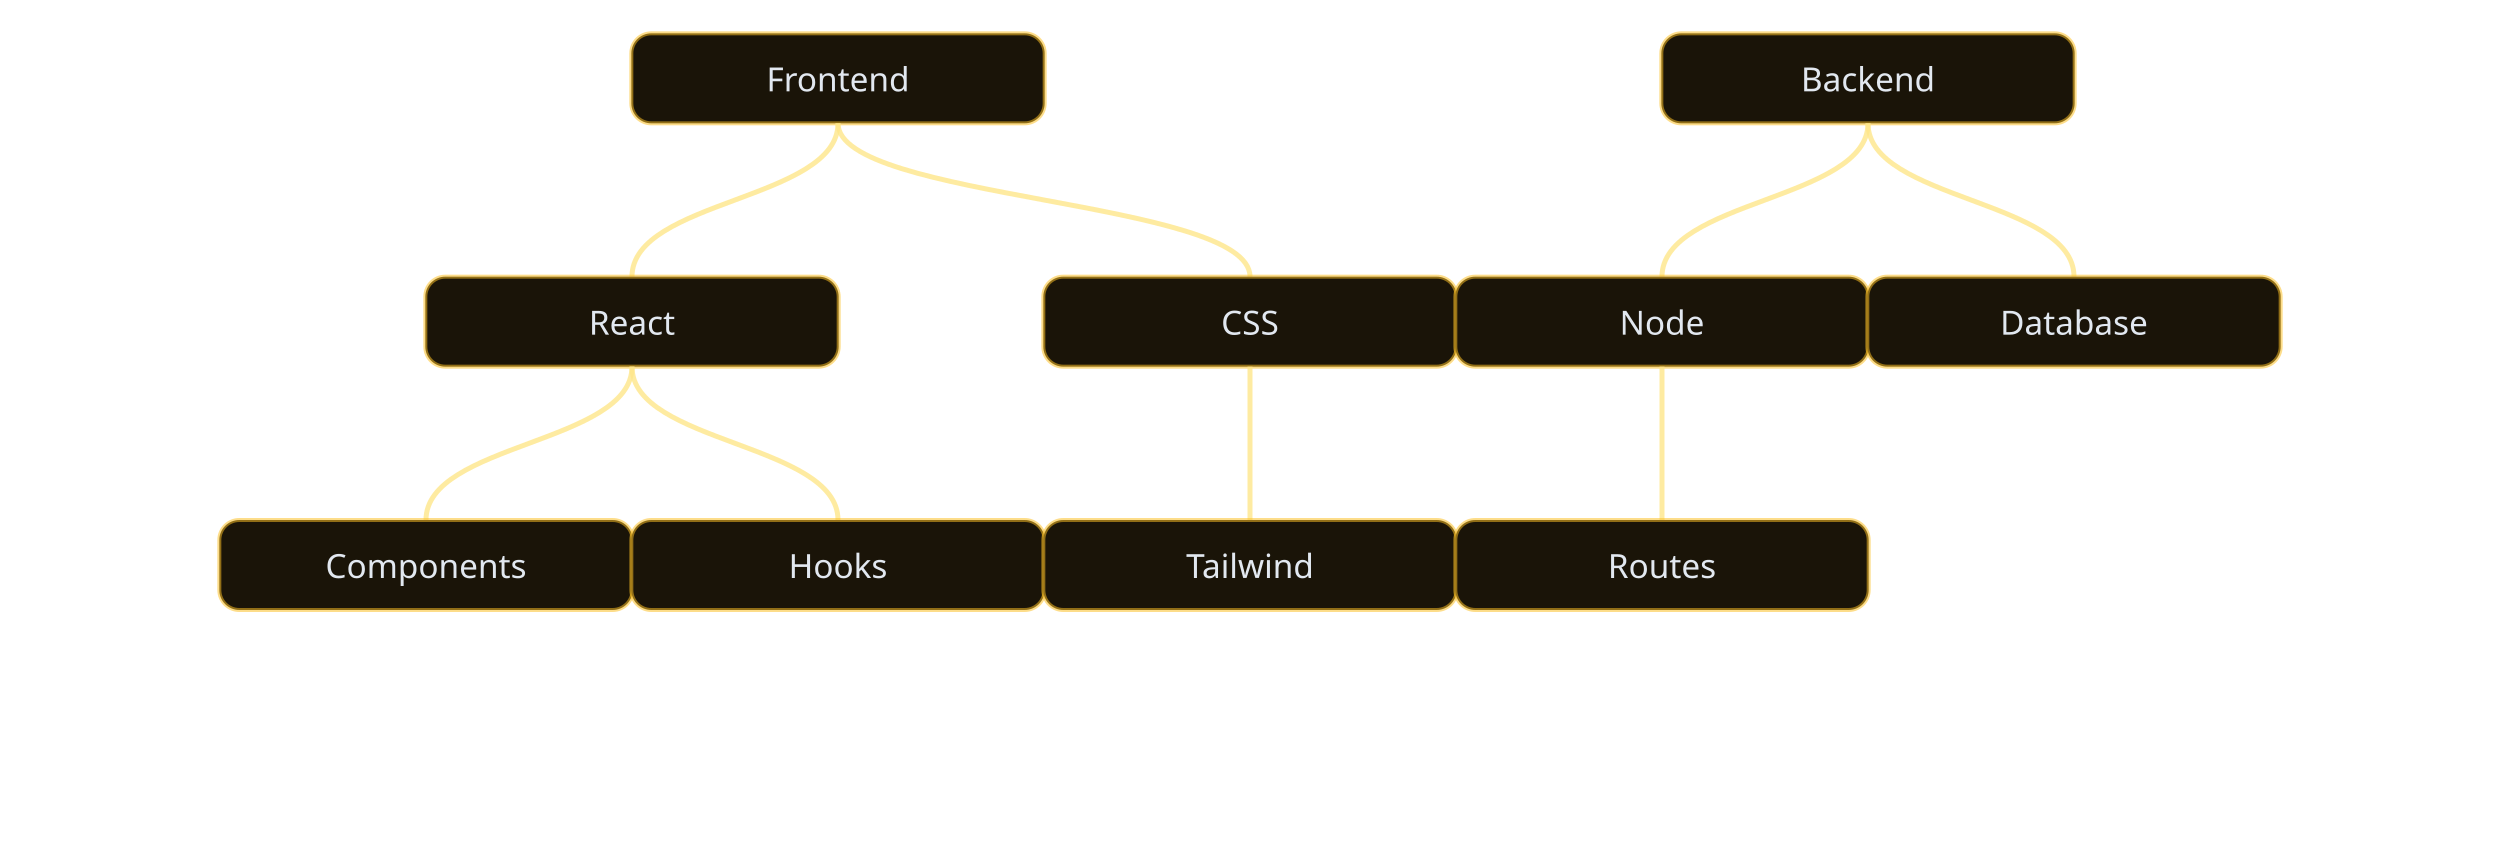
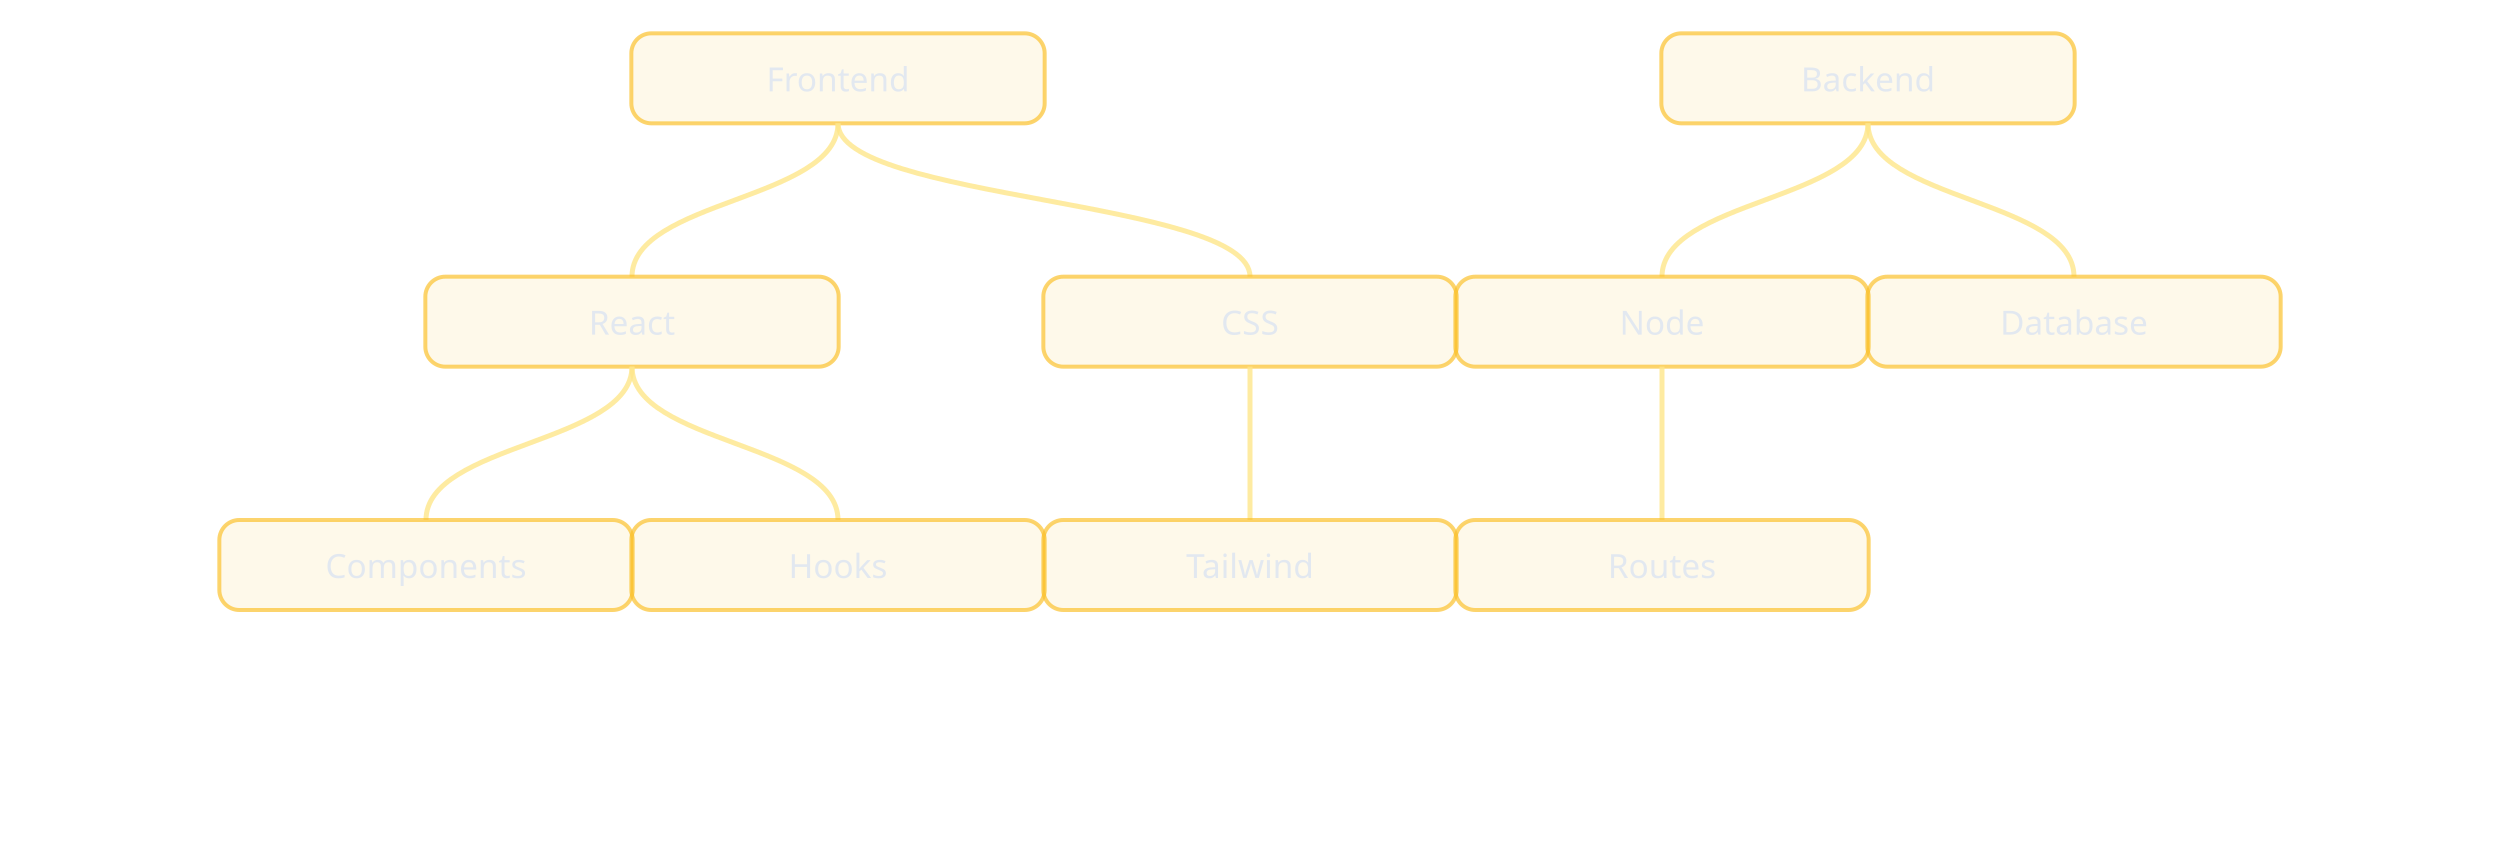
<svg xmlns="http://www.w3.org/2000/svg" data-mdart-scope="mdart-sqc5cbc" viewBox="0 0 750 259" style="width:100%;height:auto;background:#14100a;border-radius:8px">
  <style>@keyframes mdart-sqc5cbc-mdart-enter{from{opacity:0}to{opacity:1}}@keyframes mdart-sqc5cbc-mdart-bar-grow{from{transform:matrix(0,0,0,1,0,0)}to{transform:matrix(1,0,0,1,0,0)}}@keyframes mdart-sqc5cbc-mdart-stroke-grow{from{stroke-dashoffset:1}to{stroke-dashoffset:0}}@keyframes mdart-sqc5cbc-mdart-marker-pop{from{opacity:0}to{opacity:1}}@keyframes mdart-sqc5cbc-mdart-bright-loop{0%,100%{filter:brightness(1.4) saturate(1.25) drop-shadow(0 0 6px rgba(255,255,255,.4))}8.2%{filter:brightness(1) saturate(1)}97.5%{filter:brightness(1) saturate(1)}}[data-mdart-scope="mdart-sqc5cbc"] .mdart-n0{animation:mdart-sqc5cbc-mdart-enter 230ms ease-out 0ms 1 both}[data-mdart-scope="mdart-sqc5cbc"] .mdart-n0 rect:not(.mdart-no-glow),[data-mdart-scope="mdart-sqc5cbc"] .mdart-n0 circle:not(.mdart-no-glow),[data-mdart-scope="mdart-sqc5cbc"] .mdart-n0 polygon:not(.mdart-no-glow),[data-mdart-scope="mdart-sqc5cbc"] .mdart-n0 ellipse:not(.mdart-no-glow){animation:mdart-sqc5cbc-mdart-bright-loop 19800ms ease-in-out 4010ms infinite}[data-mdart-scope="mdart-sqc5cbc"] .mdart-n0 .mdart-glow-text{animation:mdart-sqc5cbc-mdart-bright-loop 19800ms ease-in-out 4010ms infinite}[data-mdart-scope="mdart-sqc5cbc"] .mdart-n0 .mdart-glow-stroke{animation:mdart-sqc5cbc-mdart-bright-loop 19800ms ease-in-out 4010ms infinite}[data-mdart-scope="mdart-sqc5cbc"] .mdart-n0 .mdart-bar-grow{transform-box:fill-box;transform-origin:left center;animation:mdart-sqc5cbc-mdart-bar-grow 900ms ease-out 173ms 1 both}[data-mdart-scope="mdart-sqc5cbc"] .mdart-n0 .mdart-stroke-grow{stroke-dasharray:1;stroke-dashoffset:1;animation:mdart-sqc5cbc-mdart-stroke-grow 900ms ease-out 173ms 1 both}[data-mdart-scope="mdart-sqc5cbc"] .mdart-n0 .mdart-marker-pop{opacity:0;animation:mdart-sqc5cbc-mdart-marker-pop 180ms ease-out 1073ms 1 both}[data-mdart-scope="mdart-sqc5cbc"] .mdart-arr-n0{animation:mdart-sqc5cbc-mdart-enter 230ms ease-out 0ms 1 both}[data-mdart-scope="mdart-sqc5cbc"] .mdart-n1{animation:mdart-sqc5cbc-mdart-enter 230ms ease-out 320ms 1 both}[data-mdart-scope="mdart-sqc5cbc"] .mdart-n1 rect:not(.mdart-no-glow),[data-mdart-scope="mdart-sqc5cbc"] .mdart-n1 circle:not(.mdart-no-glow),[data-mdart-scope="mdart-sqc5cbc"] .mdart-n1 polygon:not(.mdart-no-glow),[data-mdart-scope="mdart-sqc5cbc"] .mdart-n1 ellipse:not(.mdart-no-glow){animation:mdart-sqc5cbc-mdart-bright-loop 19800ms ease-in-out 5810ms infinite}[data-mdart-scope="mdart-sqc5cbc"] .mdart-n1 .mdart-glow-text{animation:mdart-sqc5cbc-mdart-bright-loop 19800ms ease-in-out 5810ms infinite}[data-mdart-scope="mdart-sqc5cbc"] .mdart-n1 .mdart-glow-stroke{animation:mdart-sqc5cbc-mdart-bright-loop 19800ms ease-in-out 5810ms infinite}[data-mdart-scope="mdart-sqc5cbc"] .mdart-n1 .mdart-bar-grow{transform-box:fill-box;transform-origin:left center;animation:mdart-sqc5cbc-mdart-bar-grow 900ms ease-out 493ms 1 both}[data-mdart-scope="mdart-sqc5cbc"] .mdart-n1 .mdart-stroke-grow{stroke-dasharray:1;stroke-dashoffset:1;animation:mdart-sqc5cbc-mdart-stroke-grow 900ms ease-out 493ms 1 both}[data-mdart-scope="mdart-sqc5cbc"] .mdart-n1 .mdart-marker-pop{opacity:0;animation:mdart-sqc5cbc-mdart-marker-pop 180ms ease-out 1393ms 1 both}[data-mdart-scope="mdart-sqc5cbc"] .mdart-arr-n1{animation:mdart-sqc5cbc-mdart-enter 230ms ease-out 320ms 1 both}[data-mdart-scope="mdart-sqc5cbc"] .mdart-n2{animation:mdart-sqc5cbc-mdart-enter 230ms ease-out 640ms 1 both}[data-mdart-scope="mdart-sqc5cbc"] .mdart-n2 rect:not(.mdart-no-glow),[data-mdart-scope="mdart-sqc5cbc"] .mdart-n2 circle:not(.mdart-no-glow),[data-mdart-scope="mdart-sqc5cbc"] .mdart-n2 polygon:not(.mdart-no-glow),[data-mdart-scope="mdart-sqc5cbc"] .mdart-n2 ellipse:not(.mdart-no-glow){animation:mdart-sqc5cbc-mdart-bright-loop 19800ms ease-in-out 7610ms infinite}[data-mdart-scope="mdart-sqc5cbc"] .mdart-n2 .mdart-glow-text{animation:mdart-sqc5cbc-mdart-bright-loop 19800ms ease-in-out 7610ms infinite}[data-mdart-scope="mdart-sqc5cbc"] .mdart-n2 .mdart-glow-stroke{animation:mdart-sqc5cbc-mdart-bright-loop 19800ms ease-in-out 7610ms infinite}[data-mdart-scope="mdart-sqc5cbc"] .mdart-n2 .mdart-bar-grow{transform-box:fill-box;transform-origin:left center;animation:mdart-sqc5cbc-mdart-bar-grow 900ms ease-out 813ms 1 both}[data-mdart-scope="mdart-sqc5cbc"] .mdart-n2 .mdart-stroke-grow{stroke-dasharray:1;stroke-dashoffset:1;animation:mdart-sqc5cbc-mdart-stroke-grow 900ms ease-out 813ms 1 both}[data-mdart-scope="mdart-sqc5cbc"] .mdart-n2 .mdart-marker-pop{opacity:0;animation:mdart-sqc5cbc-mdart-marker-pop 180ms ease-out 1713ms 1 both}[data-mdart-scope="mdart-sqc5cbc"] .mdart-arr-n2{animation:mdart-sqc5cbc-mdart-enter 230ms ease-out 640ms 1 both}[data-mdart-scope="mdart-sqc5cbc"] .mdart-n3{animation:mdart-sqc5cbc-mdart-enter 230ms ease-out 960ms 1 both}[data-mdart-scope="mdart-sqc5cbc"] .mdart-n3 rect:not(.mdart-no-glow),[data-mdart-scope="mdart-sqc5cbc"] .mdart-n3 circle:not(.mdart-no-glow),[data-mdart-scope="mdart-sqc5cbc"] .mdart-n3 polygon:not(.mdart-no-glow),[data-mdart-scope="mdart-sqc5cbc"] .mdart-n3 ellipse:not(.mdart-no-glow){animation:mdart-sqc5cbc-mdart-bright-loop 19800ms ease-in-out 9410ms infinite}[data-mdart-scope="mdart-sqc5cbc"] .mdart-n3 .mdart-glow-text{animation:mdart-sqc5cbc-mdart-bright-loop 19800ms ease-in-out 9410ms infinite}[data-mdart-scope="mdart-sqc5cbc"] .mdart-n3 .mdart-glow-stroke{animation:mdart-sqc5cbc-mdart-bright-loop 19800ms ease-in-out 9410ms infinite}[data-mdart-scope="mdart-sqc5cbc"] .mdart-n3 .mdart-bar-grow{transform-box:fill-box;transform-origin:left center;animation:mdart-sqc5cbc-mdart-bar-grow 900ms ease-out 1133ms 1 both}[data-mdart-scope="mdart-sqc5cbc"] .mdart-n3 .mdart-stroke-grow{stroke-dasharray:1;stroke-dashoffset:1;animation:mdart-sqc5cbc-mdart-stroke-grow 900ms ease-out 1133ms 1 both}[data-mdart-scope="mdart-sqc5cbc"] .mdart-n3 .mdart-marker-pop{opacity:0;animation:mdart-sqc5cbc-mdart-marker-pop 180ms ease-out 2033ms 1 both}[data-mdart-scope="mdart-sqc5cbc"] .mdart-arr-n3{animation:mdart-sqc5cbc-mdart-enter 230ms ease-out 960ms 1 both}[data-mdart-scope="mdart-sqc5cbc"] .mdart-n4{animation:mdart-sqc5cbc-mdart-enter 230ms ease-out 1280ms 1 both}[data-mdart-scope="mdart-sqc5cbc"] .mdart-n4 rect:not(.mdart-no-glow),[data-mdart-scope="mdart-sqc5cbc"] .mdart-n4 circle:not(.mdart-no-glow),[data-mdart-scope="mdart-sqc5cbc"] .mdart-n4 polygon:not(.mdart-no-glow),[data-mdart-scope="mdart-sqc5cbc"] .mdart-n4 ellipse:not(.mdart-no-glow){animation:mdart-sqc5cbc-mdart-bright-loop 19800ms ease-in-out 11210ms infinite}[data-mdart-scope="mdart-sqc5cbc"] .mdart-n4 .mdart-glow-text{animation:mdart-sqc5cbc-mdart-bright-loop 19800ms ease-in-out 11210ms infinite}[data-mdart-scope="mdart-sqc5cbc"] .mdart-n4 .mdart-glow-stroke{animation:mdart-sqc5cbc-mdart-bright-loop 19800ms ease-in-out 11210ms infinite}[data-mdart-scope="mdart-sqc5cbc"] .mdart-n4 .mdart-bar-grow{transform-box:fill-box;transform-origin:left center;animation:mdart-sqc5cbc-mdart-bar-grow 900ms ease-out 1453ms 1 both}[data-mdart-scope="mdart-sqc5cbc"] .mdart-n4 .mdart-stroke-grow{stroke-dasharray:1;stroke-dashoffset:1;animation:mdart-sqc5cbc-mdart-stroke-grow 900ms ease-out 1453ms 1 both}[data-mdart-scope="mdart-sqc5cbc"] .mdart-n4 .mdart-marker-pop{opacity:0;animation:mdart-sqc5cbc-mdart-marker-pop 180ms ease-out 2353ms 1 both}[data-mdart-scope="mdart-sqc5cbc"] .mdart-arr-n4{animation:mdart-sqc5cbc-mdart-enter 230ms ease-out 1280ms 1 both}[data-mdart-scope="mdart-sqc5cbc"] .mdart-n5{animation:mdart-sqc5cbc-mdart-enter 230ms ease-out 1600ms 1 both}[data-mdart-scope="mdart-sqc5cbc"] .mdart-n5 rect:not(.mdart-no-glow),[data-mdart-scope="mdart-sqc5cbc"] .mdart-n5 circle:not(.mdart-no-glow),[data-mdart-scope="mdart-sqc5cbc"] .mdart-n5 polygon:not(.mdart-no-glow),[data-mdart-scope="mdart-sqc5cbc"] .mdart-n5 ellipse:not(.mdart-no-glow){animation:mdart-sqc5cbc-mdart-bright-loop 19800ms ease-in-out 13010ms infinite}[data-mdart-scope="mdart-sqc5cbc"] .mdart-n5 .mdart-glow-text{animation:mdart-sqc5cbc-mdart-bright-loop 19800ms ease-in-out 13010ms infinite}[data-mdart-scope="mdart-sqc5cbc"] .mdart-n5 .mdart-glow-stroke{animation:mdart-sqc5cbc-mdart-bright-loop 19800ms ease-in-out 13010ms infinite}[data-mdart-scope="mdart-sqc5cbc"] .mdart-n5 .mdart-bar-grow{transform-box:fill-box;transform-origin:left center;animation:mdart-sqc5cbc-mdart-bar-grow 900ms ease-out 1773ms 1 both}[data-mdart-scope="mdart-sqc5cbc"] .mdart-n5 .mdart-stroke-grow{stroke-dasharray:1;stroke-dashoffset:1;animation:mdart-sqc5cbc-mdart-stroke-grow 900ms ease-out 1773ms 1 both}[data-mdart-scope="mdart-sqc5cbc"] .mdart-n5 .mdart-marker-pop{opacity:0;animation:mdart-sqc5cbc-mdart-marker-pop 180ms ease-out 2673ms 1 both}[data-mdart-scope="mdart-sqc5cbc"] .mdart-arr-n5{animation:mdart-sqc5cbc-mdart-enter 230ms ease-out 1600ms 1 both}[data-mdart-scope="mdart-sqc5cbc"] .mdart-n6{animation:mdart-sqc5cbc-mdart-enter 230ms ease-out 1920ms 1 both}[data-mdart-scope="mdart-sqc5cbc"] .mdart-n6 rect:not(.mdart-no-glow),[data-mdart-scope="mdart-sqc5cbc"] .mdart-n6 circle:not(.mdart-no-glow),[data-mdart-scope="mdart-sqc5cbc"] .mdart-n6 polygon:not(.mdart-no-glow),[data-mdart-scope="mdart-sqc5cbc"] .mdart-n6 ellipse:not(.mdart-no-glow){animation:mdart-sqc5cbc-mdart-bright-loop 19800ms ease-in-out 14810ms infinite}[data-mdart-scope="mdart-sqc5cbc"] .mdart-n6 .mdart-glow-text{animation:mdart-sqc5cbc-mdart-bright-loop 19800ms ease-in-out 14810ms infinite}[data-mdart-scope="mdart-sqc5cbc"] .mdart-n6 .mdart-glow-stroke{animation:mdart-sqc5cbc-mdart-bright-loop 19800ms ease-in-out 14810ms infinite}[data-mdart-scope="mdart-sqc5cbc"] .mdart-n6 .mdart-bar-grow{transform-box:fill-box;transform-origin:left center;animation:mdart-sqc5cbc-mdart-bar-grow 900ms ease-out 2093ms 1 both}[data-mdart-scope="mdart-sqc5cbc"] .mdart-n6 .mdart-stroke-grow{stroke-dasharray:1;stroke-dashoffset:1;animation:mdart-sqc5cbc-mdart-stroke-grow 900ms ease-out 2093ms 1 both}[data-mdart-scope="mdart-sqc5cbc"] .mdart-n6 .mdart-marker-pop{opacity:0;animation:mdart-sqc5cbc-mdart-marker-pop 180ms ease-out 2993ms 1 both}[data-mdart-scope="mdart-sqc5cbc"] .mdart-arr-n6{animation:mdart-sqc5cbc-mdart-enter 230ms ease-out 1920ms 1 both}[data-mdart-scope="mdart-sqc5cbc"] .mdart-n7{animation:mdart-sqc5cbc-mdart-enter 230ms ease-out 2240ms 1 both}[data-mdart-scope="mdart-sqc5cbc"] .mdart-n7 rect:not(.mdart-no-glow),[data-mdart-scope="mdart-sqc5cbc"] .mdart-n7 circle:not(.mdart-no-glow),[data-mdart-scope="mdart-sqc5cbc"] .mdart-n7 polygon:not(.mdart-no-glow),[data-mdart-scope="mdart-sqc5cbc"] .mdart-n7 ellipse:not(.mdart-no-glow){animation:mdart-sqc5cbc-mdart-bright-loop 19800ms ease-in-out 16610ms infinite}[data-mdart-scope="mdart-sqc5cbc"] .mdart-n7 .mdart-glow-text{animation:mdart-sqc5cbc-mdart-bright-loop 19800ms ease-in-out 16610ms infinite}[data-mdart-scope="mdart-sqc5cbc"] .mdart-n7 .mdart-glow-stroke{animation:mdart-sqc5cbc-mdart-bright-loop 19800ms ease-in-out 16610ms infinite}[data-mdart-scope="mdart-sqc5cbc"] .mdart-n7 .mdart-bar-grow{transform-box:fill-box;transform-origin:left center;animation:mdart-sqc5cbc-mdart-bar-grow 900ms ease-out 2413ms 1 both}[data-mdart-scope="mdart-sqc5cbc"] .mdart-n7 .mdart-stroke-grow{stroke-dasharray:1;stroke-dashoffset:1;animation:mdart-sqc5cbc-mdart-stroke-grow 900ms ease-out 2413ms 1 both}[data-mdart-scope="mdart-sqc5cbc"] .mdart-n7 .mdart-marker-pop{opacity:0;animation:mdart-sqc5cbc-mdart-marker-pop 180ms ease-out 3313ms 1 both}[data-mdart-scope="mdart-sqc5cbc"] .mdart-arr-n7{animation:mdart-sqc5cbc-mdart-enter 230ms ease-out 2240ms 1 both}[data-mdart-scope="mdart-sqc5cbc"] .mdart-n8{animation:mdart-sqc5cbc-mdart-enter 230ms ease-out 2560ms 1 both}[data-mdart-scope="mdart-sqc5cbc"] .mdart-n8 rect:not(.mdart-no-glow),[data-mdart-scope="mdart-sqc5cbc"] .mdart-n8 circle:not(.mdart-no-glow),[data-mdart-scope="mdart-sqc5cbc"] .mdart-n8 polygon:not(.mdart-no-glow),[data-mdart-scope="mdart-sqc5cbc"] .mdart-n8 ellipse:not(.mdart-no-glow){animation:mdart-sqc5cbc-mdart-bright-loop 19800ms ease-in-out 18410ms infinite}[data-mdart-scope="mdart-sqc5cbc"] .mdart-n8 .mdart-glow-text{animation:mdart-sqc5cbc-mdart-bright-loop 19800ms ease-in-out 18410ms infinite}[data-mdart-scope="mdart-sqc5cbc"] .mdart-n8 .mdart-glow-stroke{animation:mdart-sqc5cbc-mdart-bright-loop 19800ms ease-in-out 18410ms infinite}[data-mdart-scope="mdart-sqc5cbc"] .mdart-n8 .mdart-bar-grow{transform-box:fill-box;transform-origin:left center;animation:mdart-sqc5cbc-mdart-bar-grow 900ms ease-out 2733ms 1 both}[data-mdart-scope="mdart-sqc5cbc"] .mdart-n8 .mdart-stroke-grow{stroke-dasharray:1;stroke-dashoffset:1;animation:mdart-sqc5cbc-mdart-stroke-grow 900ms ease-out 2733ms 1 both}[data-mdart-scope="mdart-sqc5cbc"] .mdart-n8 .mdart-marker-pop{opacity:0;animation:mdart-sqc5cbc-mdart-marker-pop 180ms ease-out 3633ms 1 both}[data-mdart-scope="mdart-sqc5cbc"] .mdart-arr-n8{animation:mdart-sqc5cbc-mdart-enter 230ms ease-out 2560ms 1 both}[data-mdart-scope="mdart-sqc5cbc"] .mdart-n9{animation:mdart-sqc5cbc-mdart-enter 230ms ease-out 2880ms 1 both}[data-mdart-scope="mdart-sqc5cbc"] .mdart-n9 rect:not(.mdart-no-glow),[data-mdart-scope="mdart-sqc5cbc"] .mdart-n9 circle:not(.mdart-no-glow),[data-mdart-scope="mdart-sqc5cbc"] .mdart-n9 polygon:not(.mdart-no-glow),[data-mdart-scope="mdart-sqc5cbc"] .mdart-n9 ellipse:not(.mdart-no-glow){animation:mdart-sqc5cbc-mdart-bright-loop 19800ms ease-in-out 20210ms infinite}[data-mdart-scope="mdart-sqc5cbc"] .mdart-n9 .mdart-glow-text{animation:mdart-sqc5cbc-mdart-bright-loop 19800ms ease-in-out 20210ms infinite}[data-mdart-scope="mdart-sqc5cbc"] .mdart-n9 .mdart-glow-stroke{animation:mdart-sqc5cbc-mdart-bright-loop 19800ms ease-in-out 20210ms infinite}[data-mdart-scope="mdart-sqc5cbc"] .mdart-n9 .mdart-bar-grow{transform-box:fill-box;transform-origin:left center;animation:mdart-sqc5cbc-mdart-bar-grow 900ms ease-out 3053ms 1 both}[data-mdart-scope="mdart-sqc5cbc"] .mdart-n9 .mdart-stroke-grow{stroke-dasharray:1;stroke-dashoffset:1;animation:mdart-sqc5cbc-mdart-stroke-grow 900ms ease-out 3053ms 1 both}[data-mdart-scope="mdart-sqc5cbc"] .mdart-n9 .mdart-marker-pop{opacity:0;animation:mdart-sqc5cbc-mdart-marker-pop 180ms ease-out 3953ms 1 both}[data-mdart-scope="mdart-sqc5cbc"] .mdart-arr-n9{animation:mdart-sqc5cbc-mdart-enter 230ms ease-out 2880ms 1 both}</style>
  <g class="mdart-n0">
-     <rect x="189.4" y="10.0" width="124" height="27" rx="6" fill="#1a1408" stroke="#fbbf2488" stroke-width="1.2" />
+     <rect x="189.4" y="10.0" width="124" height="27" rx="6" fill="#fbbf2418" stroke="#fbbf24aa" stroke-width="1.2" />
    <text x="251.4" y="27.4" text-anchor="middle" font-size="10" fill="#e2e8f0" font-family="'Noto Sans', 'Noto Sans CJK', Inter, -apple-system, BlinkMacSystemFont, 'Segoe UI', Roboto, 'Helvetica Neue', Arial, sans-serif" font-weight="500">
      <tspan>Frontend</tspan>
    </text>
  </g>
  <g class="mdart-n1">
    <path d="M251.4,37.0 C251.4,60.0 189.6,60.0 189.6,83.0" fill="none" stroke="#fde68acc" stroke-width="1.5" />
-     <rect x="127.6" y="83.0" width="124" height="27" rx="6" fill="#1a1408" stroke="#fbbf2488" stroke-width="1.2" />
+     <rect x="127.6" y="83.0" width="124" height="27" rx="6" fill="#fbbf2418" stroke="#fbbf24aa" stroke-width="1.2" />
    <text x="189.6" y="100.4" text-anchor="middle" font-size="10" fill="#e2e8f0" font-family="'Noto Sans', 'Noto Sans CJK', Inter, -apple-system, BlinkMacSystemFont, 'Segoe UI', Roboto, 'Helvetica Neue', Arial, sans-serif" font-weight="500">
      <tspan>React</tspan>
    </text>
  </g>
  <g class="mdart-n2">
    <path d="M189.6,110.0 C189.6,133.0 127.8,133.0 127.8,156.0" fill="none" stroke="#fde68acc" stroke-width="1.5" />
-     <rect x="65.8" y="156.0" width="124" height="27" rx="6" fill="#1a1408" stroke="#fbbf2488" stroke-width="1.2" />
+     <rect x="65.8" y="156.0" width="124" height="27" rx="6" fill="#fbbf2418" stroke="#fbbf24aa" stroke-width="1.2" />
    <text x="127.8" y="173.4" text-anchor="middle" font-size="10" fill="#e2e8f0" font-family="'Noto Sans', 'Noto Sans CJK', Inter, -apple-system, BlinkMacSystemFont, 'Segoe UI', Roboto, 'Helvetica Neue', Arial, sans-serif" font-weight="500">
      <tspan>Components</tspan>
    </text>
  </g>
  <g class="mdart-n3">
    <path d="M189.6,110.0 C189.6,133.0 251.4,133.0 251.4,156.0" fill="none" stroke="#fde68acc" stroke-width="1.5" />
-     <rect x="189.4" y="156.0" width="124" height="27" rx="6" fill="#1a1408" stroke="#fbbf2488" stroke-width="1.2" />
+     <rect x="189.4" y="156.0" width="124" height="27" rx="6" fill="#fbbf2418" stroke="#fbbf24aa" stroke-width="1.2" />
    <text x="251.4" y="173.4" text-anchor="middle" font-size="10" fill="#e2e8f0" font-family="'Noto Sans', 'Noto Sans CJK', Inter, -apple-system, BlinkMacSystemFont, 'Segoe UI', Roboto, 'Helvetica Neue', Arial, sans-serif" font-weight="500">
      <tspan>Hooks</tspan>
    </text>
  </g>
  <g class="mdart-n4">
    <path d="M251.4,37.0 C251.4,60.0 375.0,60.0 375.0,83.0" fill="none" stroke="#fde68acc" stroke-width="1.5" />
-     <rect x="313.0" y="83.0" width="124" height="27" rx="6" fill="#1a1408" stroke="#fbbf2488" stroke-width="1.2" />
+     <rect x="313.0" y="83.0" width="124" height="27" rx="6" fill="#fbbf2418" stroke="#fbbf24aa" stroke-width="1.2" />
    <text x="375.0" y="100.4" text-anchor="middle" font-size="10" fill="#e2e8f0" font-family="'Noto Sans', 'Noto Sans CJK', Inter, -apple-system, BlinkMacSystemFont, 'Segoe UI', Roboto, 'Helvetica Neue', Arial, sans-serif" font-weight="500">
      <tspan>CSS</tspan>
    </text>
  </g>
  <g class="mdart-n5">
    <path d="M375.0,110.0 C375.0,133.0 375.0,133.0 375.0,156.0" fill="none" stroke="#fde68acc" stroke-width="1.5" />
-     <rect x="313.0" y="156.0" width="124" height="27" rx="6" fill="#1a1408" stroke="#fbbf2488" stroke-width="1.2" />
+     <rect x="313.0" y="156.0" width="124" height="27" rx="6" fill="#fbbf2418" stroke="#fbbf24aa" stroke-width="1.2" />
    <text x="375.0" y="173.4" text-anchor="middle" font-size="10" fill="#e2e8f0" font-family="'Noto Sans', 'Noto Sans CJK', Inter, -apple-system, BlinkMacSystemFont, 'Segoe UI', Roboto, 'Helvetica Neue', Arial, sans-serif" font-weight="500">
      <tspan>Tailwind</tspan>
    </text>
  </g>
  <g class="mdart-n6">
-     <rect x="498.4" y="10.0" width="124" height="27" rx="6" fill="#1a1408" stroke="#fbbf2488" stroke-width="1.2" />
+     <rect x="498.4" y="10.0" width="124" height="27" rx="6" fill="#fbbf2418" stroke="#fbbf24aa" stroke-width="1.2" />
    <text x="560.4" y="27.4" text-anchor="middle" font-size="10" fill="#e2e8f0" font-family="'Noto Sans', 'Noto Sans CJK', Inter, -apple-system, BlinkMacSystemFont, 'Segoe UI', Roboto, 'Helvetica Neue', Arial, sans-serif" font-weight="500">
      <tspan>Backend</tspan>
    </text>
  </g>
  <g class="mdart-n7">
    <path d="M560.4,37.0 C560.4,60.0 498.6,60.0 498.6,83.0" fill="none" stroke="#fde68acc" stroke-width="1.5" />
-     <rect x="436.6" y="83.0" width="124" height="27" rx="6" fill="#1a1408" stroke="#fbbf2488" stroke-width="1.2" />
+     <rect x="436.6" y="83.0" width="124" height="27" rx="6" fill="#fbbf2418" stroke="#fbbf24aa" stroke-width="1.2" />
    <text x="498.6" y="100.4" text-anchor="middle" font-size="10" fill="#e2e8f0" font-family="'Noto Sans', 'Noto Sans CJK', Inter, -apple-system, BlinkMacSystemFont, 'Segoe UI', Roboto, 'Helvetica Neue', Arial, sans-serif" font-weight="500">
      <tspan>Node</tspan>
    </text>
  </g>
  <g class="mdart-n8">
    <path d="M498.6,110.0 C498.6,133.0 498.6,133.0 498.6,156.0" fill="none" stroke="#fde68acc" stroke-width="1.5" />
-     <rect x="436.6" y="156.0" width="124" height="27" rx="6" fill="#1a1408" stroke="#fbbf2488" stroke-width="1.2" />
+     <rect x="436.6" y="156.0" width="124" height="27" rx="6" fill="#fbbf2418" stroke="#fbbf24aa" stroke-width="1.2" />
    <text x="498.6" y="173.4" text-anchor="middle" font-size="10" fill="#e2e8f0" font-family="'Noto Sans', 'Noto Sans CJK', Inter, -apple-system, BlinkMacSystemFont, 'Segoe UI', Roboto, 'Helvetica Neue', Arial, sans-serif" font-weight="500">
      <tspan>Routes</tspan>
    </text>
  </g>
  <g class="mdart-n9">
    <path d="M560.4,37.0 C560.4,60.0 622.2,60.0 622.2,83.0" fill="none" stroke="#fde68acc" stroke-width="1.5" />
-     <rect x="560.2" y="83.0" width="124" height="27" rx="6" fill="#1a1408" stroke="#fbbf2488" stroke-width="1.2" />
+     <rect x="560.2" y="83.0" width="124" height="27" rx="6" fill="#fbbf2418" stroke="#fbbf24aa" stroke-width="1.2" />
    <text x="622.2" y="100.4" text-anchor="middle" font-size="10" fill="#e2e8f0" font-family="'Noto Sans', 'Noto Sans CJK', Inter, -apple-system, BlinkMacSystemFont, 'Segoe UI', Roboto, 'Helvetica Neue', Arial, sans-serif" font-weight="500">
      <tspan>Database</tspan>
    </text>
  </g>
</svg>
